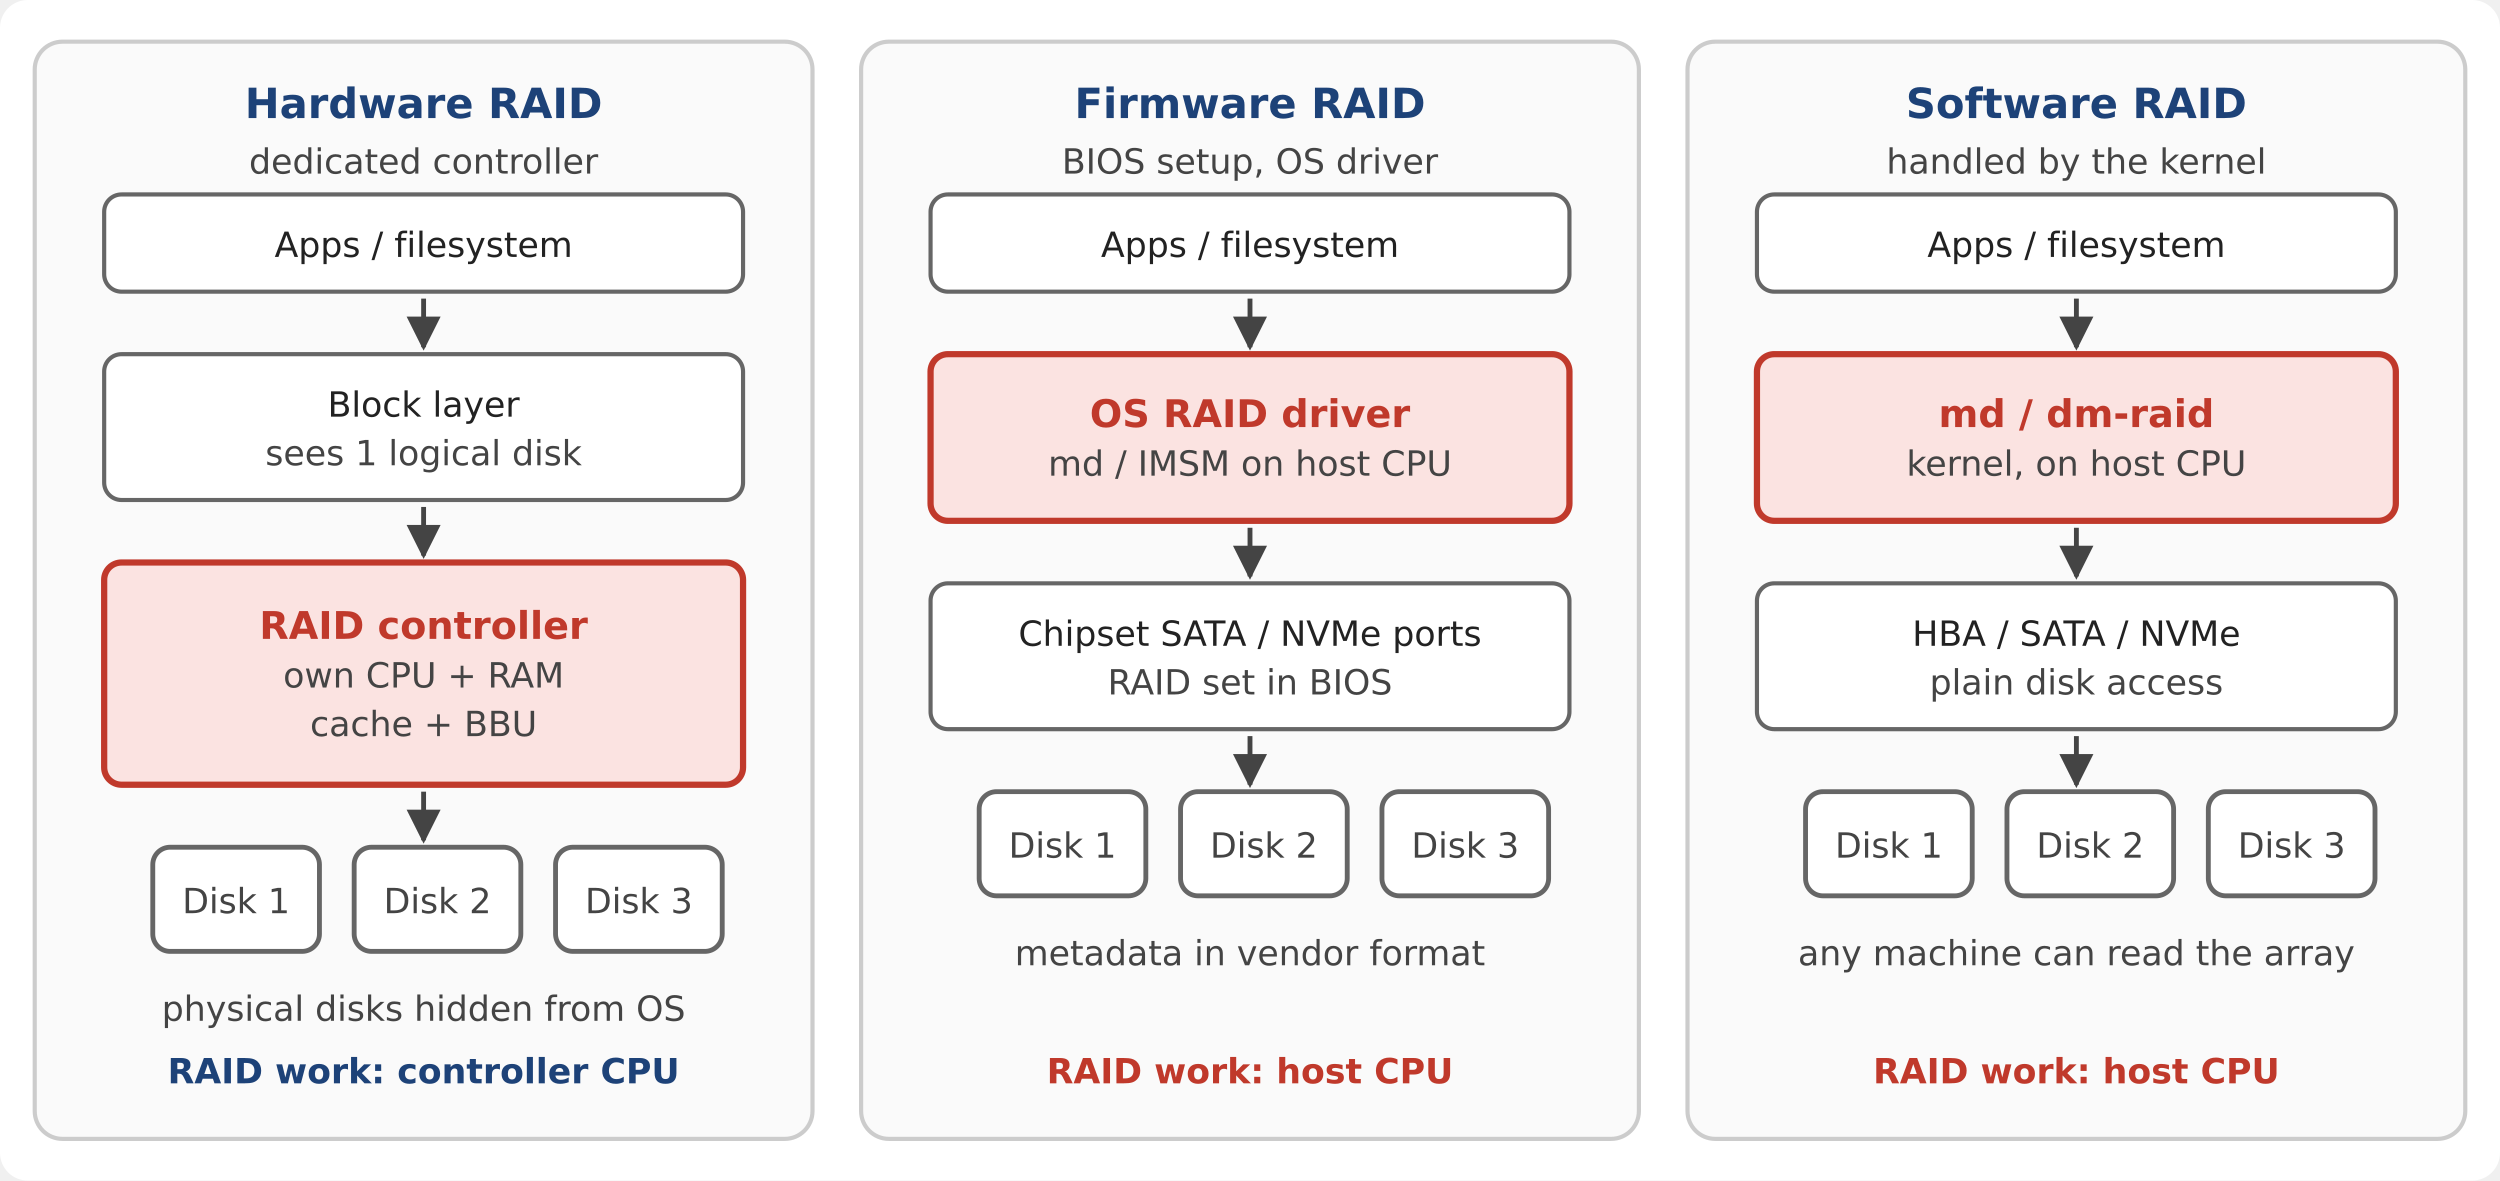
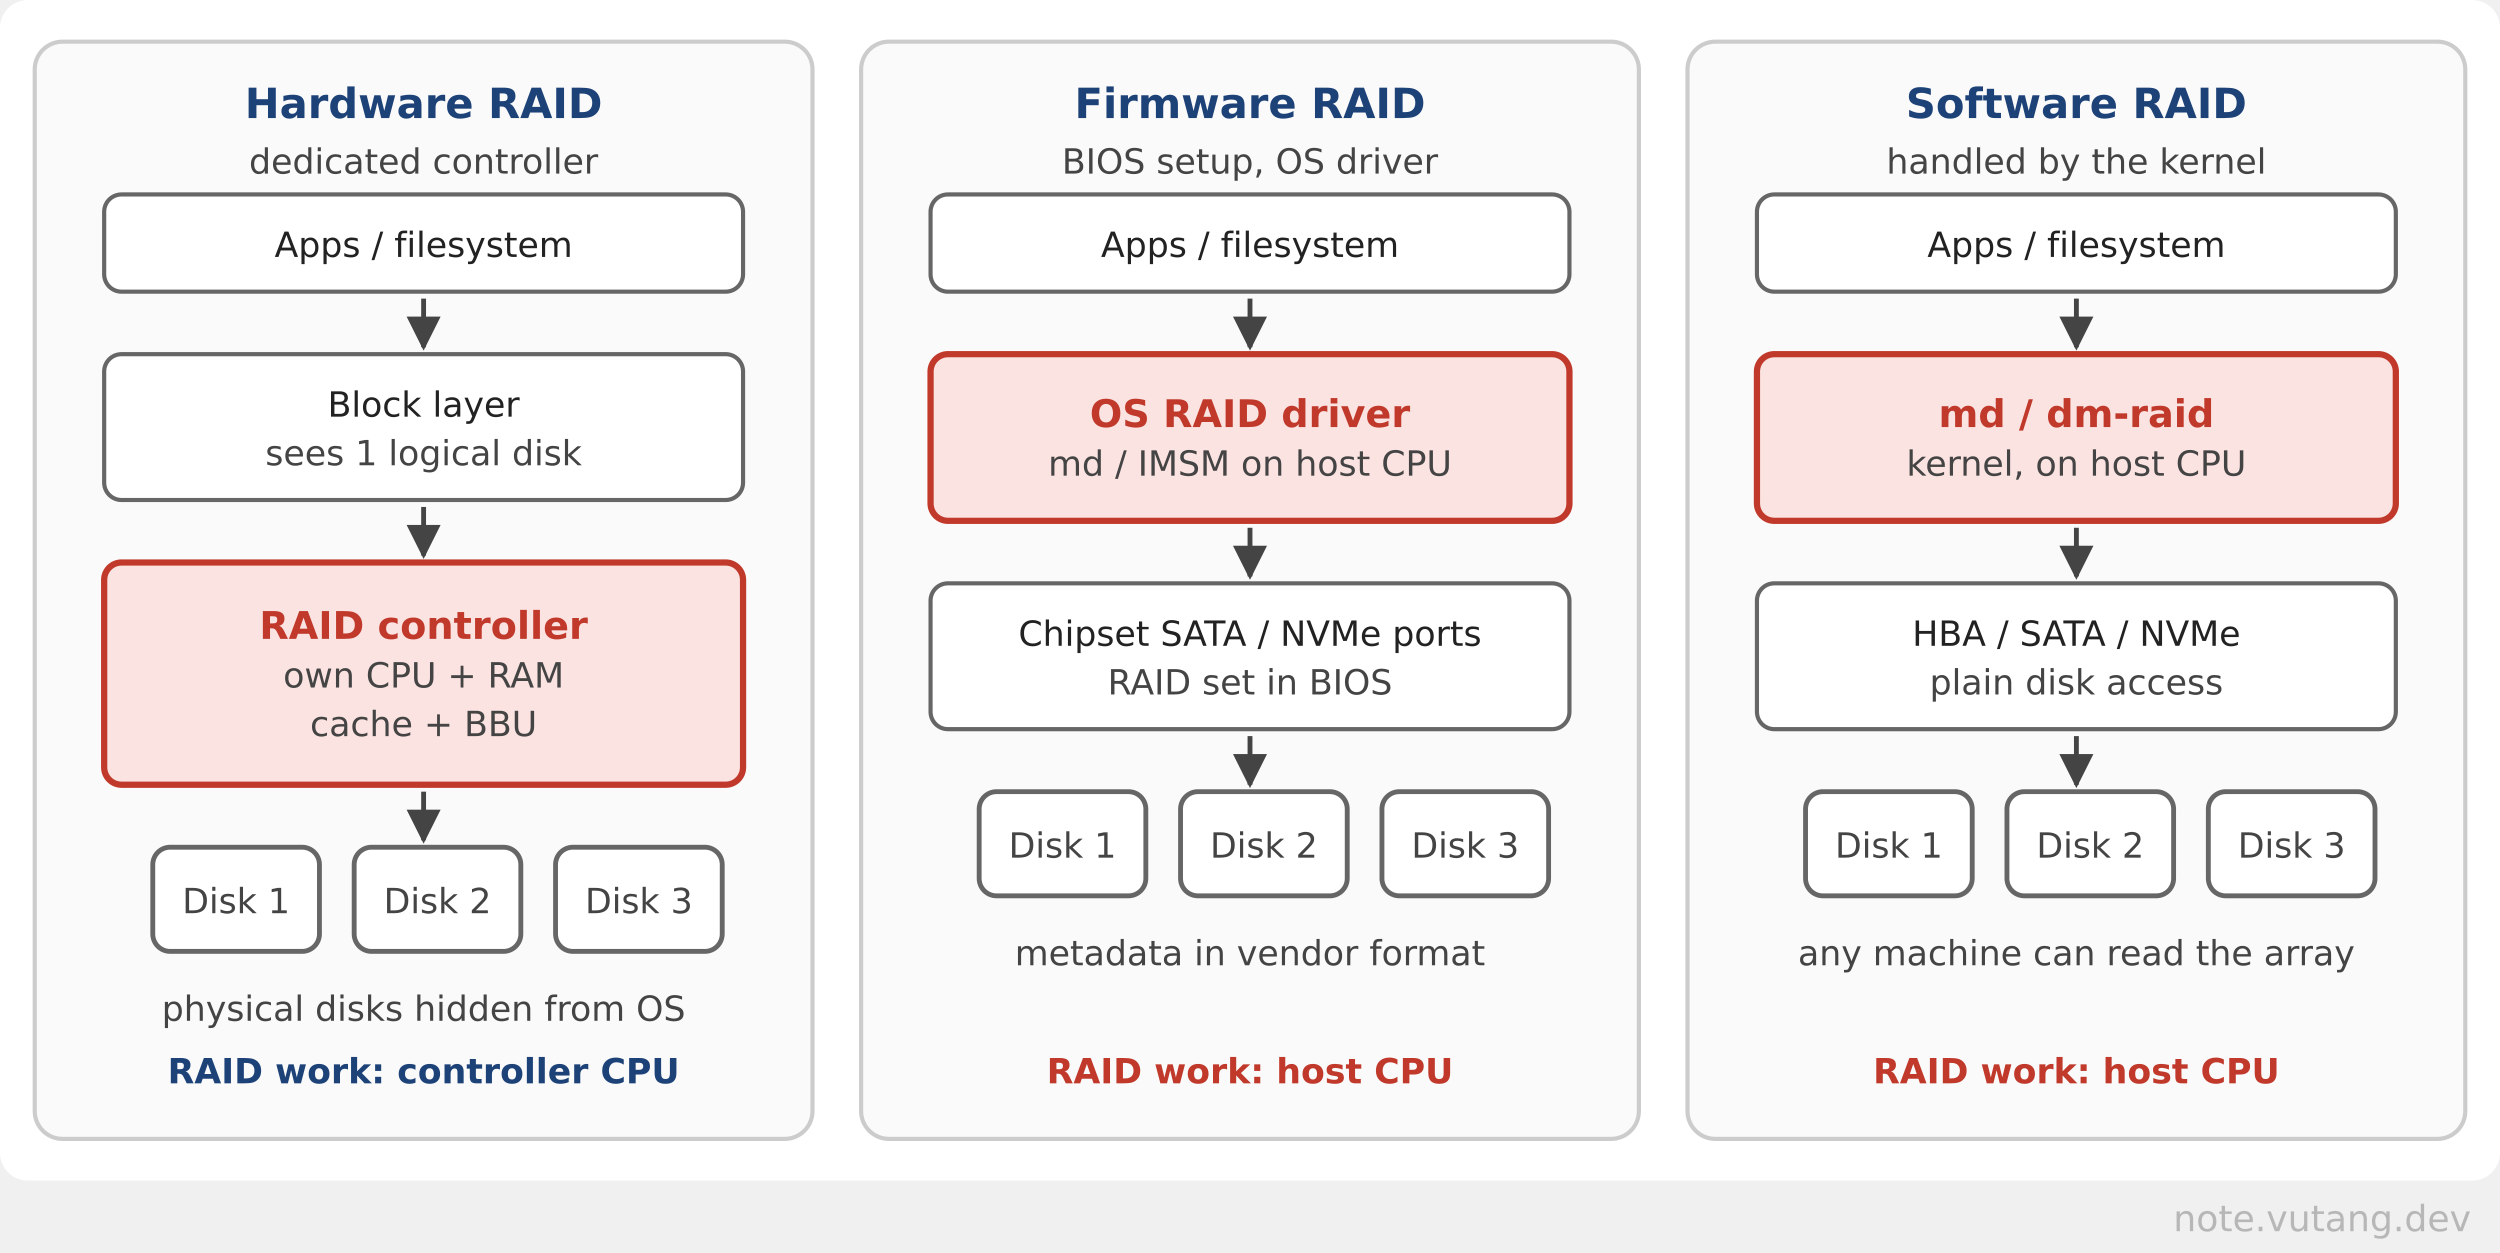
- <svg xmlns="http://www.w3.org/2000/svg" role="img" viewBox="0 0 720 340" font-family="DejaVu Sans, sans-serif">
+ <svg xmlns="http://www.w3.org/2000/svg" role="img" viewBox="0 0 720 360.84" font-family="DejaVu Sans, sans-serif">
  <rect x="0" y="0" width="720" height="340" rx="8" fill="#ffffff" />
  <defs>
    <marker id="ar" viewBox="0 0 10 10" refX="9" refY="5" markerWidth="7" markerHeight="7" orient="auto-start-reverse">
      <path d="M0,0 L10,5 L0,10 z" fill="#444" />
    </marker>
  </defs>
  <rect x="10" y="12" width="224" height="316" rx="8" fill="#fafafa" stroke="#cccccc" stroke-width="1.2" />
  <text x="122.0" y="34" font-size="12" text-anchor="middle" fill="#1d4278" font-weight="bold">Hardware RAID</text>
  <text x="122.0" y="50" font-size="10" text-anchor="middle" fill="#444">dedicated controller</text>
  <rect x="30" y="56" width="184" height="28" rx="5" fill="#ffffff" stroke="#666" stroke-width="1.2" />
  <text x="122.0" y="74.0" font-size="10" text-anchor="middle" fill="#222">Apps / filesystem</text>
  <line x1="122" y1="86" x2="122" y2="100" stroke="#444" stroke-width="1.4" marker-end="url(#ar)" />
  <rect x="30" y="102" width="184" height="42" rx="5" fill="#ffffff" stroke="#666" stroke-width="1.2" />
  <text x="122.0" y="120.0" font-size="10" text-anchor="middle" fill="#222">Block layer</text>
  <text x="122.0" y="134.0" font-size="10" text-anchor="middle" fill="#444">sees 1 logical disk</text>
  <line x1="122" y1="146" x2="122" y2="160" stroke="#444" stroke-width="1.4" marker-end="url(#ar)" />
  <rect x="30" y="162" width="184" height="64" rx="5" fill="#fbe3e1" stroke="#c0392b" stroke-width="1.8" />
  <text x="122.0" y="184.0" font-size="11" text-anchor="middle" fill="#c0392b" font-weight="bold">RAID controller</text>
  <text x="122.0" y="198.0" font-size="10" text-anchor="middle" fill="#444">own CPU + RAM</text>
  <text x="122.0" y="212.0" font-size="10" text-anchor="middle" fill="#444">cache + BBU</text>
  <line x1="122" y1="228" x2="122" y2="242" stroke="#444" stroke-width="1.4" marker-end="url(#ar)" />
  <rect x="44" y="244" width="48" height="30" rx="5" fill="#ffffff" stroke="#666" stroke-width="1.4" />
  <text x="68" y="263" font-size="10" text-anchor="middle" fill="#444">Disk 1</text>
  <rect x="102" y="244" width="48" height="30" rx="5" fill="#ffffff" stroke="#666" stroke-width="1.4" />
  <text x="126" y="263" font-size="10" text-anchor="middle" fill="#444">Disk 2</text>
  <rect x="160" y="244" width="48" height="30" rx="5" fill="#ffffff" stroke="#666" stroke-width="1.4" />
  <text x="184" y="263" font-size="10" text-anchor="middle" fill="#444">Disk 3</text>
  <text x="122" y="294" font-size="10" text-anchor="middle" fill="#444">physical disks hidden from OS</text>
  <text x="122" y="312" font-size="10" text-anchor="middle" fill="#1d4278" font-weight="bold">RAID work: controller CPU</text>
  <rect x="248" y="12" width="224" height="316" rx="8" fill="#fafafa" stroke="#cccccc" stroke-width="1.2" />
  <text x="360.0" y="34" font-size="12" text-anchor="middle" fill="#1d4278" font-weight="bold">Firmware RAID</text>
  <text x="360.0" y="50" font-size="10" text-anchor="middle" fill="#444">BIOS setup, OS driver</text>
  <rect x="268" y="56" width="184" height="28" rx="5" fill="#ffffff" stroke="#666" stroke-width="1.2" />
  <text x="360.0" y="74.0" font-size="10" text-anchor="middle" fill="#222">Apps / filesystem</text>
  <line x1="360" y1="86" x2="360" y2="100" stroke="#444" stroke-width="1.4" marker-end="url(#ar)" />
  <rect x="268" y="102" width="184" height="48" rx="5" fill="#fbe3e1" stroke="#c0392b" stroke-width="1.8" />
  <text x="360.0" y="123.0" font-size="11" text-anchor="middle" fill="#c0392b" font-weight="bold">OS RAID driver</text>
  <text x="360.0" y="137.0" font-size="10" text-anchor="middle" fill="#444">md / IMSM on host CPU</text>
  <line x1="360" y1="152" x2="360" y2="166" stroke="#444" stroke-width="1.4" marker-end="url(#ar)" />
  <rect x="268" y="168" width="184" height="42" rx="5" fill="#ffffff" stroke="#666" stroke-width="1.2" />
  <text x="360.0" y="186.0" font-size="10" text-anchor="middle" fill="#222">Chipset SATA / NVMe ports</text>
  <text x="360.0" y="200.0" font-size="10" text-anchor="middle" fill="#444">RAID set in BIOS</text>
  <line x1="360" y1="212" x2="360" y2="226" stroke="#444" stroke-width="1.4" marker-end="url(#ar)" />
  <rect x="282" y="228" width="48" height="30" rx="5" fill="#ffffff" stroke="#666" stroke-width="1.4" />
  <text x="306" y="247" font-size="10" text-anchor="middle" fill="#444">Disk 1</text>
  <rect x="340" y="228" width="48" height="30" rx="5" fill="#ffffff" stroke="#666" stroke-width="1.4" />
  <text x="364" y="247" font-size="10" text-anchor="middle" fill="#444">Disk 2</text>
  <rect x="398" y="228" width="48" height="30" rx="5" fill="#ffffff" stroke="#666" stroke-width="1.4" />
  <text x="422" y="247" font-size="10" text-anchor="middle" fill="#444">Disk 3</text>
  <text x="360" y="278" font-size="10" text-anchor="middle" fill="#444">metadata in vendor format</text>
  <text x="360" y="312" font-size="10" text-anchor="middle" fill="#c0392b" font-weight="bold">RAID work: host CPU</text>
  <rect x="486" y="12" width="224" height="316" rx="8" fill="#fafafa" stroke="#cccccc" stroke-width="1.2" />
  <text x="598.0" y="34" font-size="12" text-anchor="middle" fill="#1d4278" font-weight="bold">Software RAID</text>
  <text x="598.0" y="50" font-size="10" text-anchor="middle" fill="#444">handled by the kernel</text>
  <rect x="506" y="56" width="184" height="28" rx="5" fill="#ffffff" stroke="#666" stroke-width="1.2" />
  <text x="598.0" y="74.0" font-size="10" text-anchor="middle" fill="#222">Apps / filesystem</text>
  <line x1="598" y1="86" x2="598" y2="100" stroke="#444" stroke-width="1.4" marker-end="url(#ar)" />
  <rect x="506" y="102" width="184" height="48" rx="5" fill="#fbe3e1" stroke="#c0392b" stroke-width="1.8" />
  <text x="598.0" y="123.0" font-size="11" text-anchor="middle" fill="#c0392b" font-weight="bold">md / dm-raid</text>
  <text x="598.0" y="137.0" font-size="10" text-anchor="middle" fill="#444">kernel, on host CPU</text>
  <line x1="598" y1="152" x2="598" y2="166" stroke="#444" stroke-width="1.4" marker-end="url(#ar)" />
  <rect x="506" y="168" width="184" height="42" rx="5" fill="#ffffff" stroke="#666" stroke-width="1.2" />
  <text x="598.0" y="186.0" font-size="10" text-anchor="middle" fill="#222">HBA / SATA / NVMe</text>
  <text x="598.0" y="200.0" font-size="10" text-anchor="middle" fill="#444">plain disk access</text>
  <line x1="598" y1="212" x2="598" y2="226" stroke="#444" stroke-width="1.4" marker-end="url(#ar)" />
  <rect x="520" y="228" width="48" height="30" rx="5" fill="#ffffff" stroke="#666" stroke-width="1.4" />
  <text x="544" y="247" font-size="10" text-anchor="middle" fill="#444">Disk 1</text>
  <rect x="578" y="228" width="48" height="30" rx="5" fill="#ffffff" stroke="#666" stroke-width="1.4" />
  <text x="602" y="247" font-size="10" text-anchor="middle" fill="#444">Disk 2</text>
  <rect x="636" y="228" width="48" height="30" rx="5" fill="#ffffff" stroke="#666" stroke-width="1.4" />
  <text x="660" y="247" font-size="10" text-anchor="middle" fill="#444">Disk 3</text>
  <text x="598" y="278" font-size="10" text-anchor="middle" fill="#444">any machine can read the array</text>
  <text x="598" y="312" font-size="10" text-anchor="middle" fill="#c0392b" font-weight="bold">RAID work: host CPU</text>
+   <text id="wm" x="711.66" y="354.59" text-anchor="end" font-size="10.42" font-family="DejaVu Sans, sans-serif" style="fill:#888;fill-opacity:0.55">note.vutang.dev</text>
</svg>
